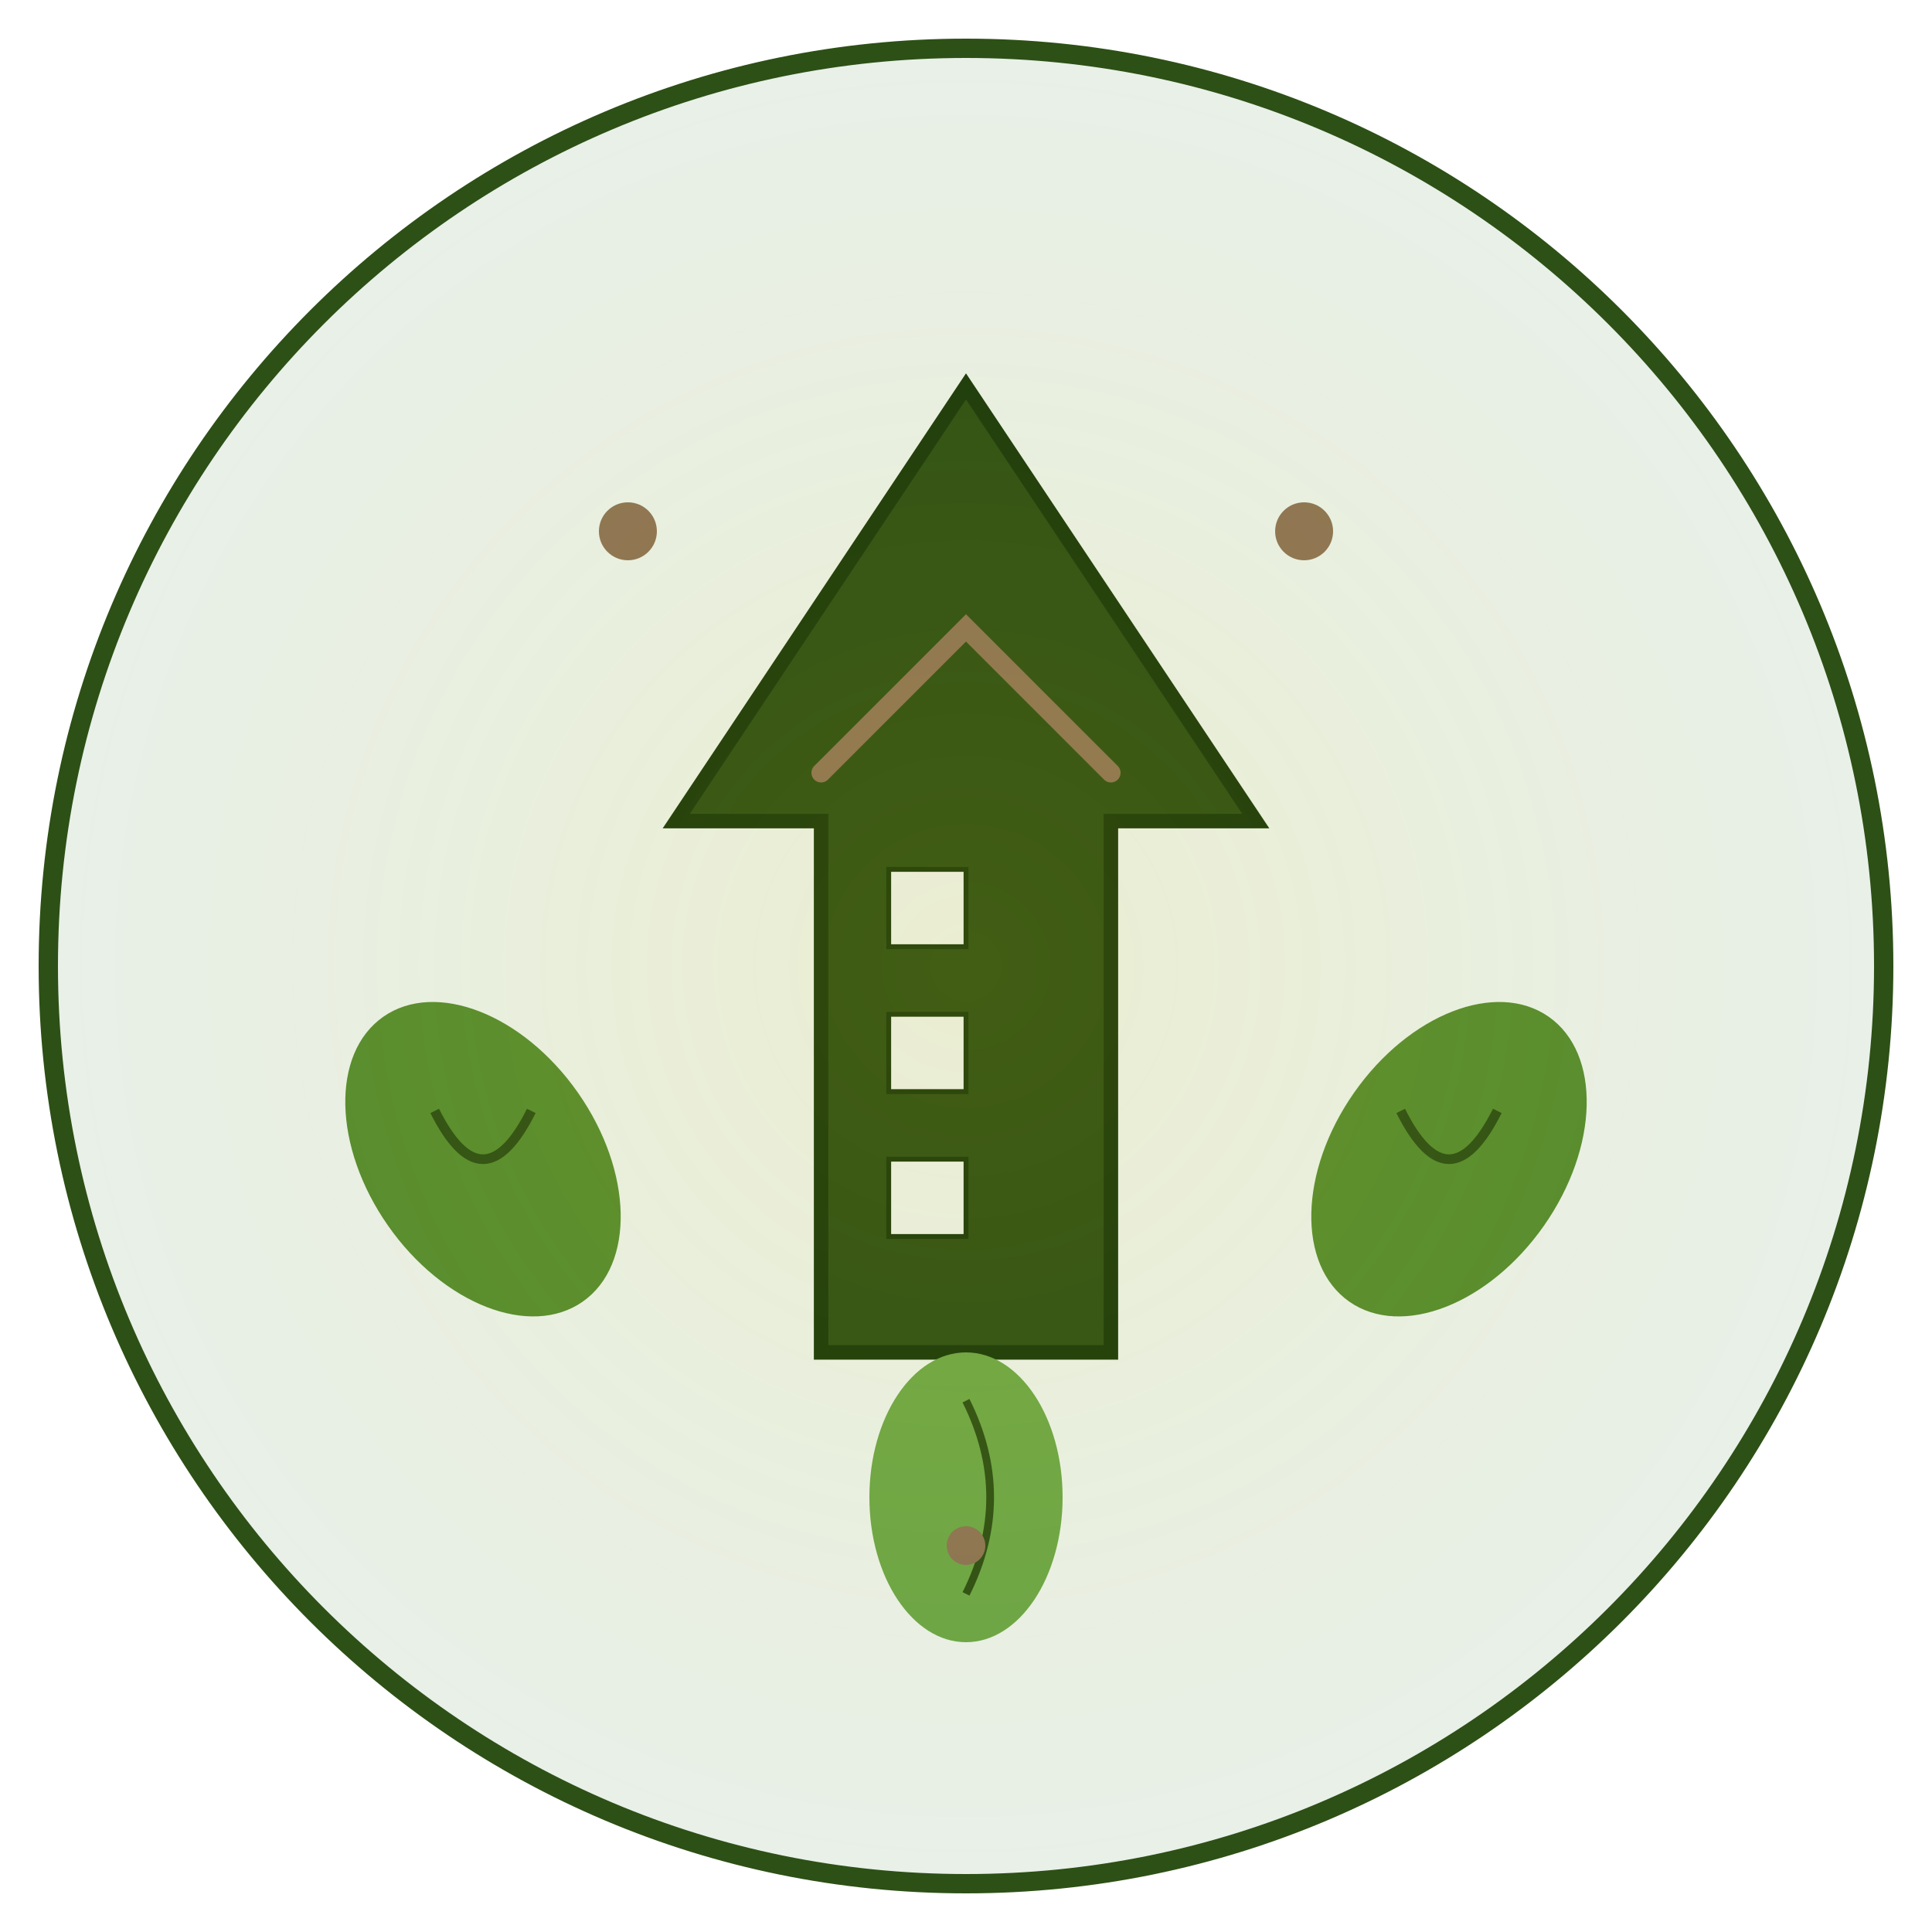
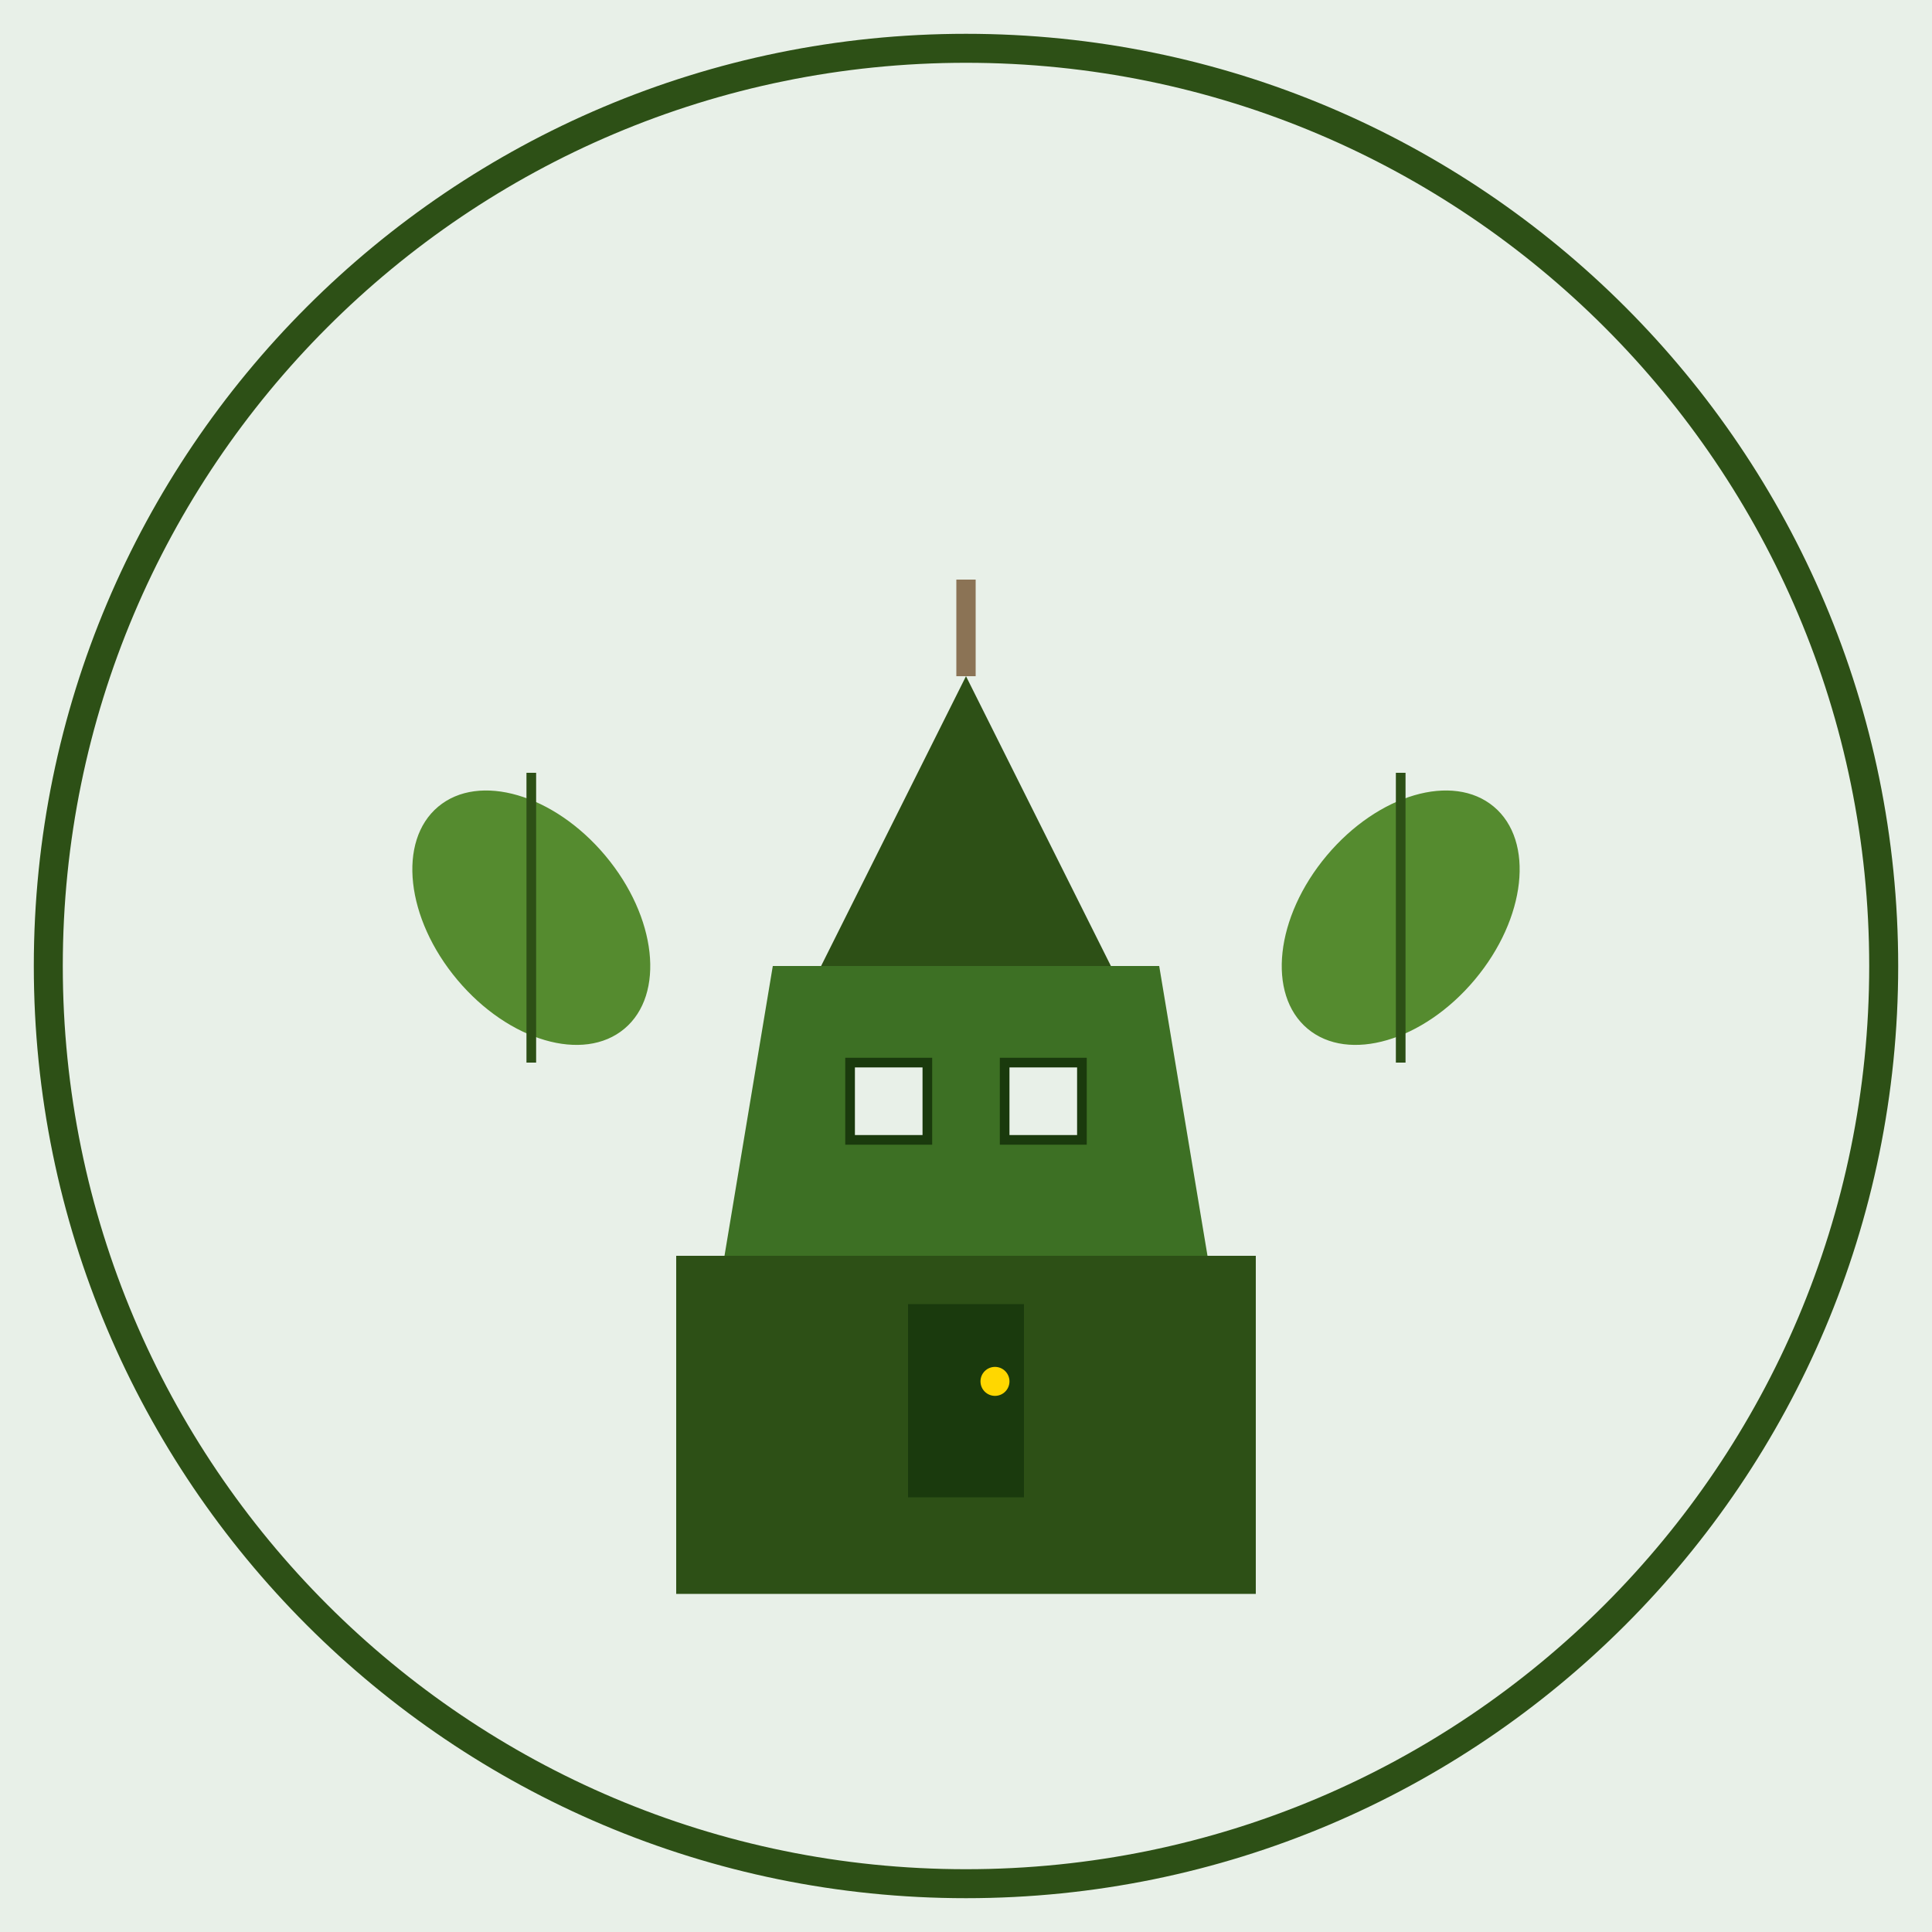
- <svg xmlns="http://www.w3.org/2000/svg" viewBox="0 0 200 200">
-   <circle cx="100" cy="100" r="95" fill="#E8F0E8" stroke="#2D5016" stroke-width="2" />
-   <g id="temple">
-     <path d="M 100 40 L 70 85 L 85 85 L 85 140 L 115 140 L 115 85 L 130 85 Z" fill="#2D5016" stroke="#1a3a0d" stroke-width="1.5" />
-     <path d="M 85 80 L 100 65 L 115 80" fill="none" stroke="#8B7355" stroke-width="2" stroke-linecap="round" />
-     <rect x="92" y="90" width="8" height="8" fill="#E8F0E8" stroke="#1a3a0d" stroke-width="0.5" />
-     <rect x="92" y="105" width="8" height="8" fill="#E8F0E8" stroke="#1a3a0d" stroke-width="0.5" />
-     <rect x="92" y="120" width="8" height="8" fill="#E8F0E8" stroke="#1a3a0d" stroke-width="0.5" />
-   </g>
-   <g id="nature">
-     <ellipse cx="50" cy="120" rx="12" ry="18" fill="#558B2F" transform="rotate(-35 50 120)" />
-     <path d="M 45 115 Q 50 125 55 115" stroke="#2D5016" stroke-width="1" fill="none" />
-     <ellipse cx="150" cy="120" rx="12" ry="18" fill="#558B2F" transform="rotate(35 150 120)" />
-     <path d="M 145 115 Q 150 125 155 115" stroke="#2D5016" stroke-width="1" fill="none" />
-     <ellipse cx="100" cy="155" rx="10" ry="15" fill="#6BA547" transform="rotate(0 100 155)" />
-     <path d="M 100 145 Q 105 155 100 165" stroke="#2D5016" stroke-width="0.8" fill="none" />
-   </g>
-   <g id="sacred-marks">
-     <circle cx="65" cy="55" r="3" fill="#8B7355" />
-     <circle cx="135" cy="55" r="3" fill="#8B7355" />
-     <circle cx="100" cy="160" r="2" fill="#8B7355" />
-   </g>
-   <defs>
-     <radialGradient id="glow" cx="50%" cy="50%" r="50%">
-       <stop offset="0%" style="stop-color:#FFD700;stop-opacity:0.1" />
-       <stop offset="100%" style="stop-color:#FFD700;stop-opacity:0" />
-     </radialGradient>
-   </defs>
-   <circle cx="100" cy="100" r="95" fill="url(#glow)" />
+ <svg xmlns="http://www.w3.org/2000/svg" viewBox="0 0 200 200" width="200" height="200">
+   <rect width="200" height="200" fill="#E8F0E8" />
+   <circle cx="100" cy="100" r="95" fill="none" stroke="#2D5016" stroke-width="3" />
+   <rect x="70" y="130" width="60" height="35" fill="#2D5016" />
+   <polygon points="75,130 125,130 120,100 80,100" fill="#3d7024" />
+   <polygon points="85,100 115,100 100,70" fill="#2D5016" />
+   <line x1="100" y1="70" x2="100" y2="60" stroke="#8B7355" stroke-width="2" />
+   <rect x="88" y="110" width="8" height="8" fill="#E8F0E8" stroke="#1a3a0d" stroke-width="1" />
+   <rect x="104" y="110" width="8" height="8" fill="#E8F0E8" stroke="#1a3a0d" stroke-width="1" />
+   <rect x="94" y="135" width="12" height="20" fill="#1a3a0d" />
+   <circle cx="103" cy="143" r="1.5" fill="#FFD700" />
+   <ellipse cx="55" cy="95" rx="10" ry="15" fill="#558B2F" transform="rotate(-40 55 95)" />
+   <line x1="55" y1="80" x2="55" y2="110" stroke="#2D5016" stroke-width="1" />
+   <ellipse cx="145" cy="95" rx="10" ry="15" fill="#558B2F" transform="rotate(40 145 95)" />
+   <line x1="145" y1="80" x2="145" y2="110" stroke="#2D5016" stroke-width="1" />
</svg>
